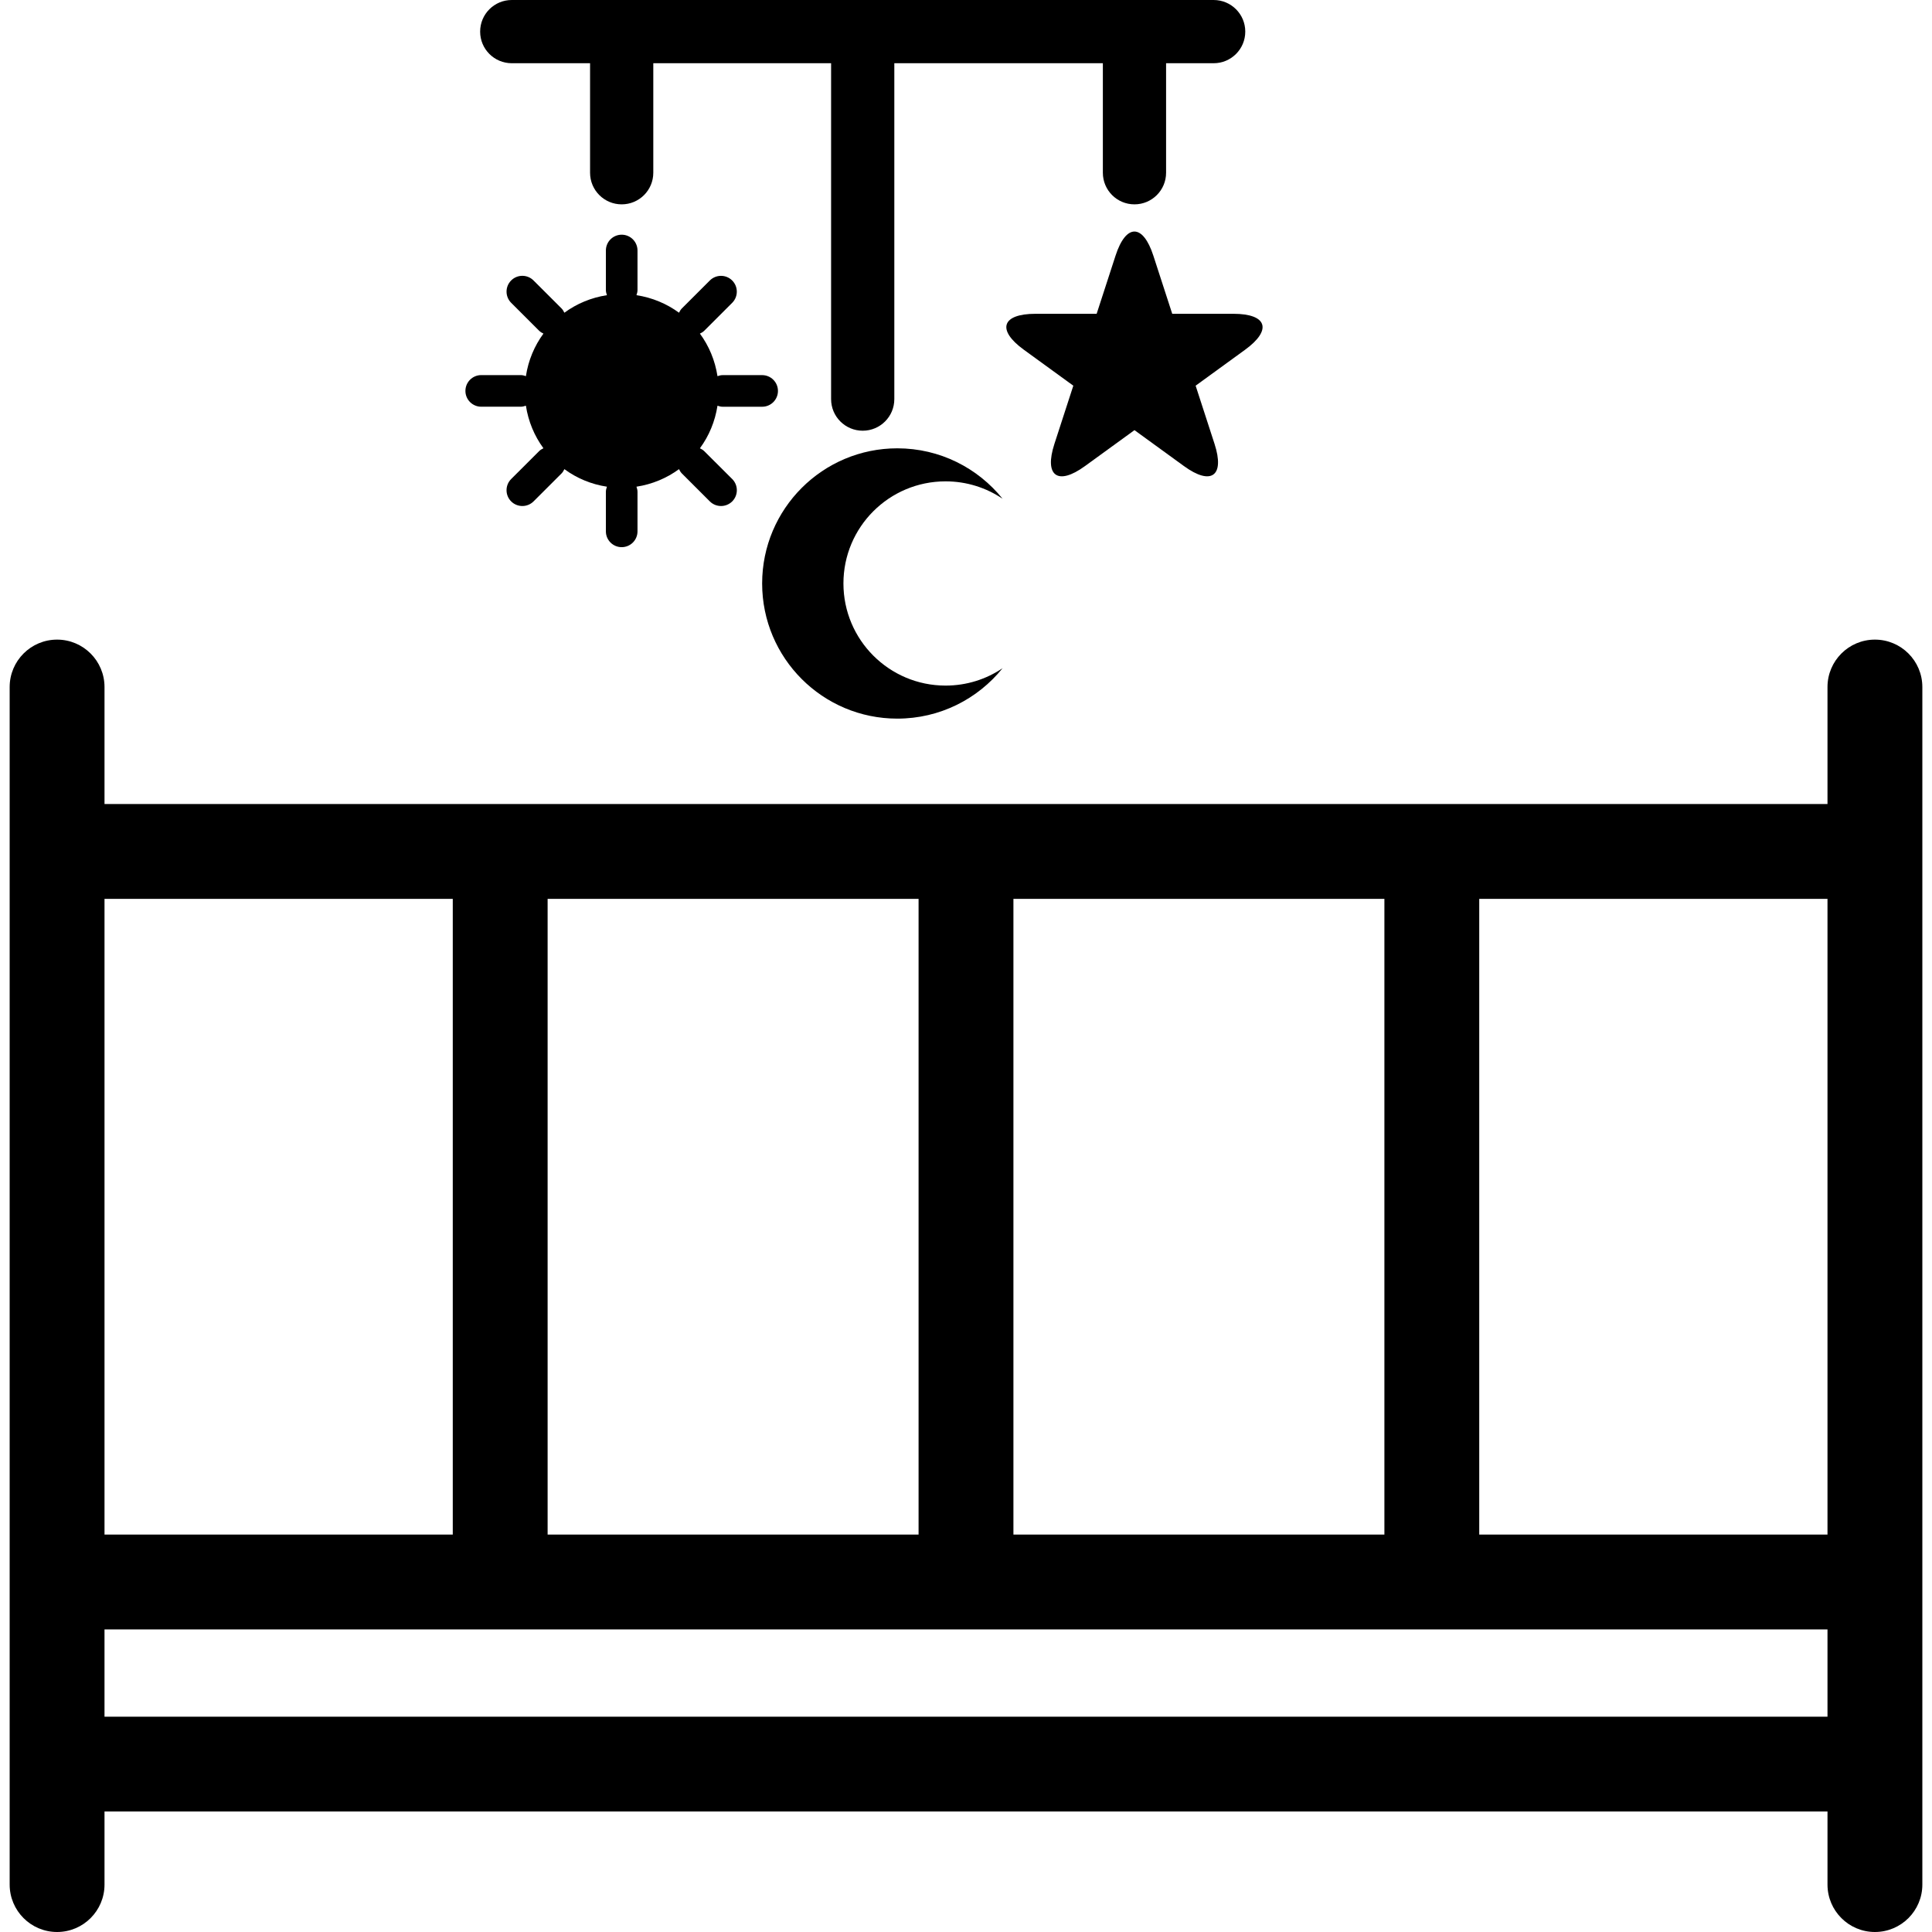
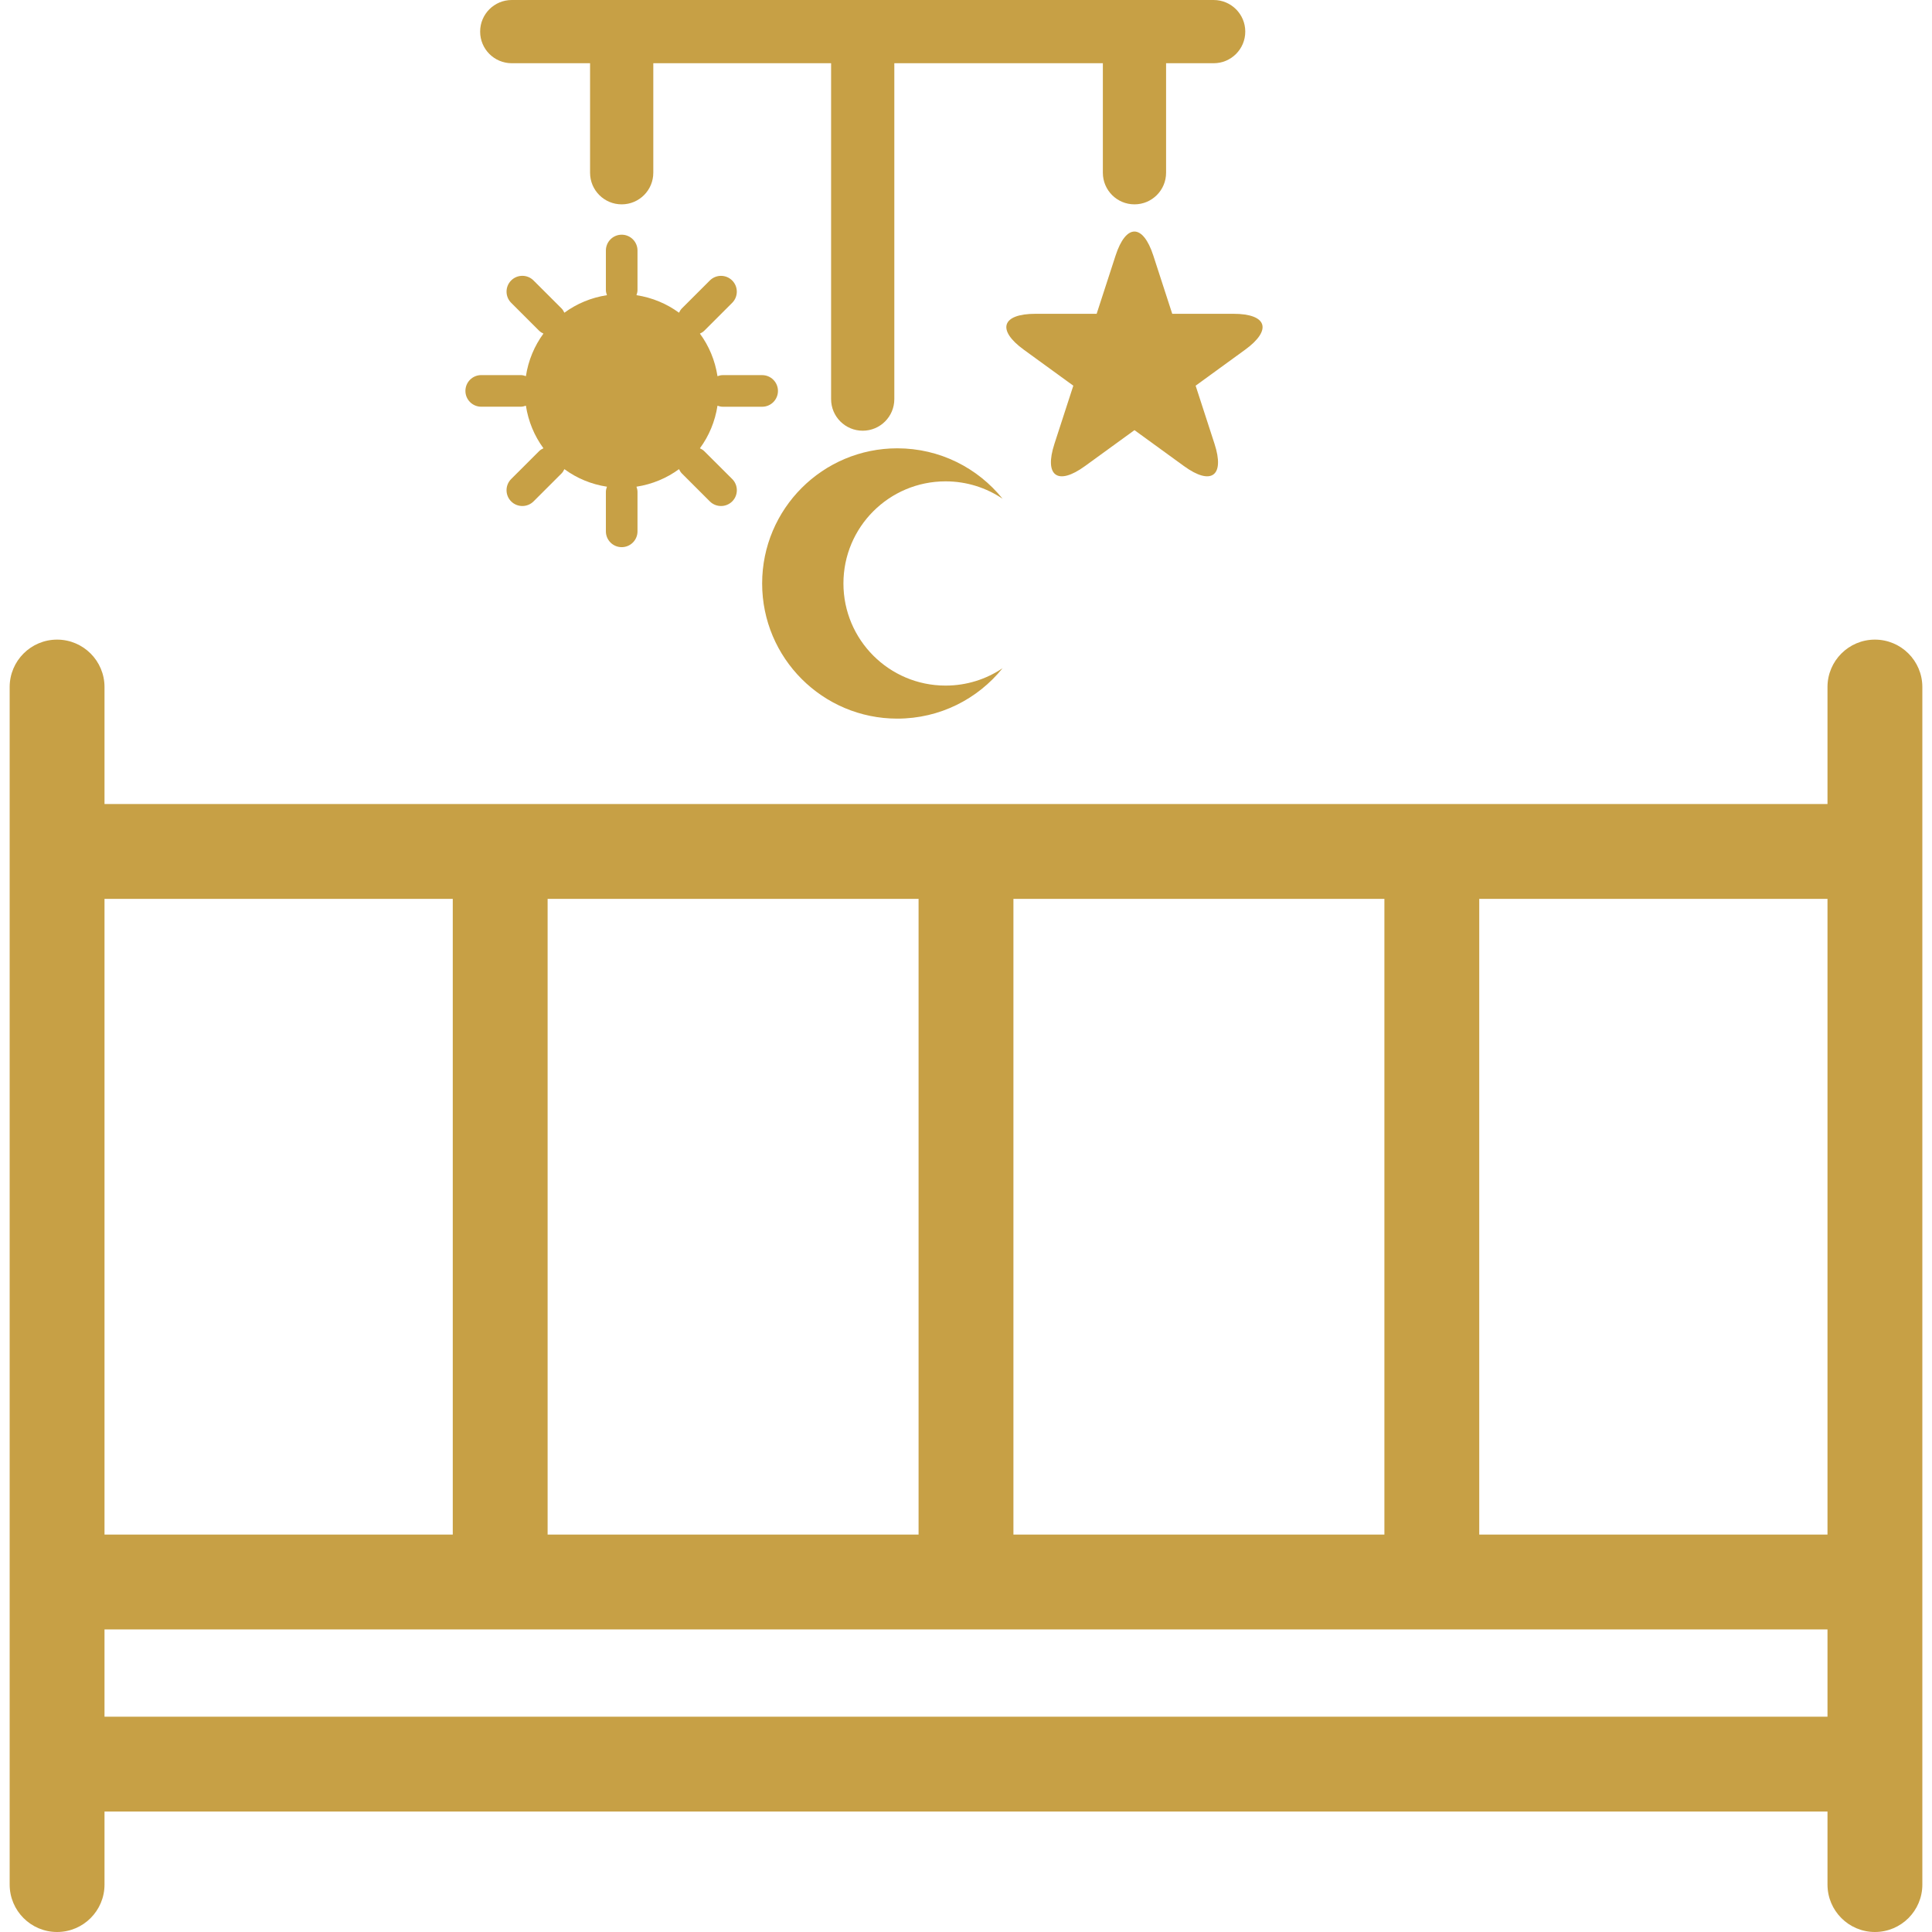
- <svg xmlns="http://www.w3.org/2000/svg" fill="#000000" version="1.1" id="Capa_1" width="800px" height="800px" viewBox="0 0 330.001 330.001" xml:space="preserve">
-   <g>
-     <path d="M161.512,82.218c3.602,0,6.951,1.097,9.732,2.967c-4.234-5.25-10.71-8.609-17.977-8.609   c-12.751,0-23.087,10.336-23.087,23.087c0,12.749,10.336,23.084,23.087,23.084c7.267,0,13.743-3.359,17.977-8.609   c-2.781,1.875-6.131,2.966-9.732,2.966c-9.634,0-17.447-7.81-17.447-17.447C144.065,90.018,151.872,82.218,161.512,82.218z" />
-     <path d="M320.25,109.252c-4.472,0-8.1,3.628-8.1,8.1v19.983h-59.484H77.337H17.851v-19.983c0-4.472-3.628-8.1-8.1-8.1   c-4.472,0-8.1,3.628-8.1,8.1v19.983v140.98v23.008v20.577c0,4.472,3.628,8.1,8.1,8.1c4.472,0,8.1-3.628,8.1-8.1v-12.478h294.3   v12.478c0,4.472,3.628,8.1,8.1,8.1c4.473,0,8.101-3.628,8.101-8.1v-20.577v-23.008v-140.98v-19.983   C328.351,112.875,324.723,109.252,320.25,109.252z M312.15,153.536v108.58h-59.484v-108.58H312.15z M236.466,262.116h-63.365   v-108.58h63.365V262.116z M156.9,153.536v108.58H93.537v-108.58H156.9z M77.337,153.536v108.58H17.851v-108.58H77.337z    M312.15,293.225h-294.3v-14.908h59.487h175.329h59.484V293.225z" />
-     <path d="M79.497,66.77c0,1.49,1.21,2.7,2.7,2.7h6.745c0.314,0,0.604-0.082,0.886-0.177c0.414,2.7,1.453,5.168,2.995,7.272   c-0.264,0.132-0.522,0.277-0.738,0.493l-4.775,4.767c-1.052,1.052-1.052,2.766,0,3.818c0.53,0.529,1.221,0.788,1.912,0.788   c0.693,0,1.384-0.264,1.912-0.788l4.775-4.768c0.222-0.222,0.367-0.482,0.491-0.741c2.106,1.545,4.574,2.587,7.27,2.998   c-0.098,0.28-0.18,0.567-0.18,0.878v6.75c0,1.493,1.21,2.7,2.7,2.7s2.7-1.208,2.7-2.7v-6.75c0-0.311-0.079-0.598-0.177-0.878   c2.694-0.416,5.163-1.453,7.267-2.998c0.129,0.264,0.277,0.525,0.493,0.741l4.772,4.768c0.53,0.529,1.221,0.788,1.912,0.788   s1.381-0.264,1.912-0.788c1.052-1.053,1.052-2.767,0-3.818l-4.778-4.762c-0.216-0.216-0.477-0.361-0.741-0.493   c1.55-2.104,2.586-4.577,3.003-7.272c0.279,0.095,0.567,0.177,0.878,0.177h6.75c1.493,0,2.7-1.21,2.7-2.7s-1.208-2.7-2.7-2.7h-6.75   c-0.311,0-0.604,0.081-0.878,0.179c-0.417-2.694-1.453-5.168-3.003-7.27c0.264-0.129,0.52-0.269,0.741-0.49l4.772-4.767   c1.052-1.055,1.052-2.766,0-3.818c-1.052-1.055-2.766-1.055-3.818,0l-4.772,4.767c-0.216,0.216-0.364,0.475-0.493,0.738   c-2.104-1.542-4.572-2.579-7.267-2.996c0.098-0.282,0.177-0.566,0.177-0.88v-6.75c0-1.49-1.21-2.7-2.7-2.7s-2.7,1.21-2.7,2.7v6.75   c0,0.314,0.082,0.599,0.18,0.88c-2.695,0.417-5.163,1.453-7.27,2.996c-0.129-0.264-0.274-0.522-0.491-0.738l-4.78-4.772   c-1.052-1.055-2.763-1.055-3.818,0c-1.052,1.052-1.052,2.763,0,3.818l4.775,4.768c0.222,0.221,0.475,0.361,0.738,0.49   c-1.542,2.106-2.586,4.575-2.995,7.27c-0.282-0.098-0.572-0.18-0.886-0.18h-6.745C80.707,64.069,79.497,65.28,79.497,66.77z" />
-     <path d="M82.012,5.4c0,2.985,2.416,5.4,5.4,5.4h13.376v18.705c0,2.984,2.416,5.4,5.4,5.4c2.987,0,5.4-2.416,5.4-5.4V10.8h30.37   v57.37c0,2.984,2.415,5.399,5.4,5.399c2.987,0,5.399-2.415,5.399-5.399V10.8h35.62v18.705c0,2.984,2.409,5.4,5.399,5.4   c2.985,0,5.4-2.416,5.4-5.4V10.8h8.126c2.985,0,5.4-2.415,5.4-5.4c0-2.987-2.415-5.4-5.4-5.4h-13.526h-46.419h-41.17H87.412   C84.428,0,82.012,2.413,82.012,5.4z" />
-     <path d="M210.674,53.599c-5.764,0-10.447,0-10.447,0L197,43.664c-1.783-5.487-4.673-5.487-6.455,0s-3.228,9.935-3.228,9.935   h-10.441c-5.769,0-6.665,2.75-1.993,6.141c4.662,3.391,8.448,6.138,8.448,6.138l-3.228,9.938c-1.782,5.484,0.559,7.188,5.221,3.794   c4.667-3.391,8.453-6.138,8.453-6.138l8.453,6.138c4.662,3.394,7.004,1.69,5.221-3.794c-1.782-5.487-3.227-9.938-3.227-9.938   l8.447-6.138C217.334,56.35,216.438,53.599,210.674,53.599z" />
-   </g>
+ <svg xmlns="http://www.w3.org/2000/svg" width="800" height="800" viewBox="0 0 800 800" fill="none">
+   <path d="M391.543 199.316C400.275 199.316 408.394 201.975 415.136 206.508C404.872 193.781 389.172 185.638 371.555 185.638C340.644 185.638 315.587 210.695 315.587 241.607C315.587 272.513 340.644 297.568 371.555 297.568C389.172 297.568 404.872 289.425 415.136 276.697C408.394 281.243 400.273 283.888 391.543 283.888C368.188 283.888 349.247 264.954 349.247 241.592C349.247 218.225 368.173 199.316 391.543 199.316Z" fill="#C7A045" />
+   <path d="M776.361 264.853C765.52 264.853 756.725 273.648 756.725 284.489V332.932H612.522H187.483H43.275V284.489C43.275 273.648 34.48 264.853 23.639 264.853C12.798 264.853 4.002 273.648 4.002 284.489V332.932V674.701V730.478V780.361C4.002 791.203 12.798 799.998 23.639 799.998C34.48 799.998 43.275 791.203 43.275 780.361V750.112H756.727V780.361C756.727 791.203 765.523 799.998 776.364 799.998C787.207 799.998 796.002 791.203 796.002 780.361V730.478V674.701V332.932V284.489C796 273.636 787.205 264.853 776.361 264.853ZM756.725 372.207V635.431H612.522V372.207H756.725ZM573.249 635.431H419.638V372.207H573.249V635.431ZM380.363 372.207V635.431H226.756V372.207H380.363ZM187.483 372.207V635.431H43.275V372.207H187.483ZM756.725 710.846H43.273V674.706H187.483H612.522H756.725V710.846Z" fill="#C7A045" />
+   <path d="M192.719 161.866C192.719 165.478 195.653 168.411 199.265 168.411H215.616C216.378 168.411 217.081 168.213 217.764 167.982C218.768 174.528 221.287 180.511 225.025 185.611C224.385 185.931 223.759 186.283 223.236 186.807L211.66 198.363C209.11 200.913 209.11 205.068 211.66 207.619C212.945 208.901 214.62 209.529 216.295 209.529C217.975 209.529 219.65 208.889 220.93 207.619L232.506 196.06C233.044 195.522 233.396 194.891 233.696 194.264C238.802 198.009 244.785 200.535 251.321 201.531C251.083 202.21 250.884 202.906 250.884 203.66V220.023C250.884 223.643 253.817 226.569 257.43 226.569C261.042 226.569 263.975 223.64 263.975 220.023V203.66C263.975 202.906 263.784 202.21 263.546 201.531C270.077 200.523 276.062 198.009 281.163 194.264C281.476 194.904 281.834 195.536 282.358 196.06L293.926 207.619C295.211 208.901 296.886 209.529 298.562 209.529C300.237 209.529 301.909 208.889 303.197 207.619C305.747 205.066 305.747 200.911 303.197 198.363L291.614 186.819C291.09 186.295 290.457 185.944 289.817 185.624C293.575 180.523 296.086 174.528 297.097 167.995C297.774 168.225 298.472 168.424 299.226 168.424H315.589C319.209 168.424 322.135 165.49 322.135 161.878C322.135 158.266 319.206 155.333 315.589 155.333H299.226C298.472 155.333 297.762 155.529 297.097 155.767C296.086 149.236 293.575 143.238 289.817 138.142C290.457 137.83 291.078 137.49 291.614 136.955L303.182 125.398C305.732 122.841 305.732 118.693 303.182 116.143C300.632 113.585 296.477 113.585 293.926 116.143L282.358 127.699C281.834 128.223 281.476 128.85 281.163 129.488C276.062 125.75 270.079 123.236 263.546 122.225C263.784 121.541 263.975 120.853 263.975 120.092V103.728C263.975 100.116 261.042 97.183 257.43 97.183C253.817 97.183 250.884 100.116 250.884 103.728V120.092C250.884 120.853 251.083 121.544 251.321 122.225C244.787 123.236 238.804 125.747 233.696 129.488C233.384 128.848 233.032 128.223 232.506 127.699L220.918 116.13C218.368 113.573 214.22 113.573 211.662 116.13C209.112 118.681 209.112 122.829 211.662 125.386L223.238 136.945C223.776 137.481 224.39 137.82 225.027 138.133C221.289 143.238 218.758 149.224 217.767 155.757C217.083 155.519 216.38 155.321 215.619 155.321H199.267C195.653 155.318 192.719 158.254 192.719 161.866Z" fill="#C7A045" />
+   <path d="M198.816 13.091C198.816 20.327 204.673 26.182 211.907 26.182H244.334V71.527C244.334 78.761 250.191 84.618 257.425 84.618C264.666 84.618 270.516 78.761 270.516 71.527V26.182H344.14V165.26C344.14 172.494 349.994 178.349 357.23 178.349C364.472 178.349 370.319 172.494 370.319 165.26V26.182H456.67V71.527C456.67 78.761 462.51 84.618 469.759 84.618C476.995 84.618 482.849 78.761 482.849 71.527V26.182H502.549C509.785 26.182 515.64 20.327 515.64 13.091C515.64 5.85 509.785 0 502.549 0H469.759H357.228H257.422H211.907C204.673 0 198.816 5.85 198.816 13.091Z" fill="#C7A045" />
+   <path d="M510.723 129.937C496.75 129.937 485.397 129.937 485.397 129.937L477.574 105.852C473.252 92.55 466.246 92.55 461.926 105.852C457.606 119.154 454.1 129.937 454.1 129.937H428.789C414.804 129.937 412.631 136.603 423.957 144.824C435.259 153.044 444.437 159.704 444.437 159.704L436.612 183.796C432.292 197.09 437.967 201.221 449.269 192.993C460.583 184.773 469.761 178.113 469.761 178.113L490.253 192.993C501.555 201.221 507.232 197.09 502.91 183.796C498.59 170.494 495.087 159.704 495.087 159.704L515.564 144.824C526.869 136.606 524.697 129.937 510.723 129.937Z" fill="#C7A045" />
</svg>
